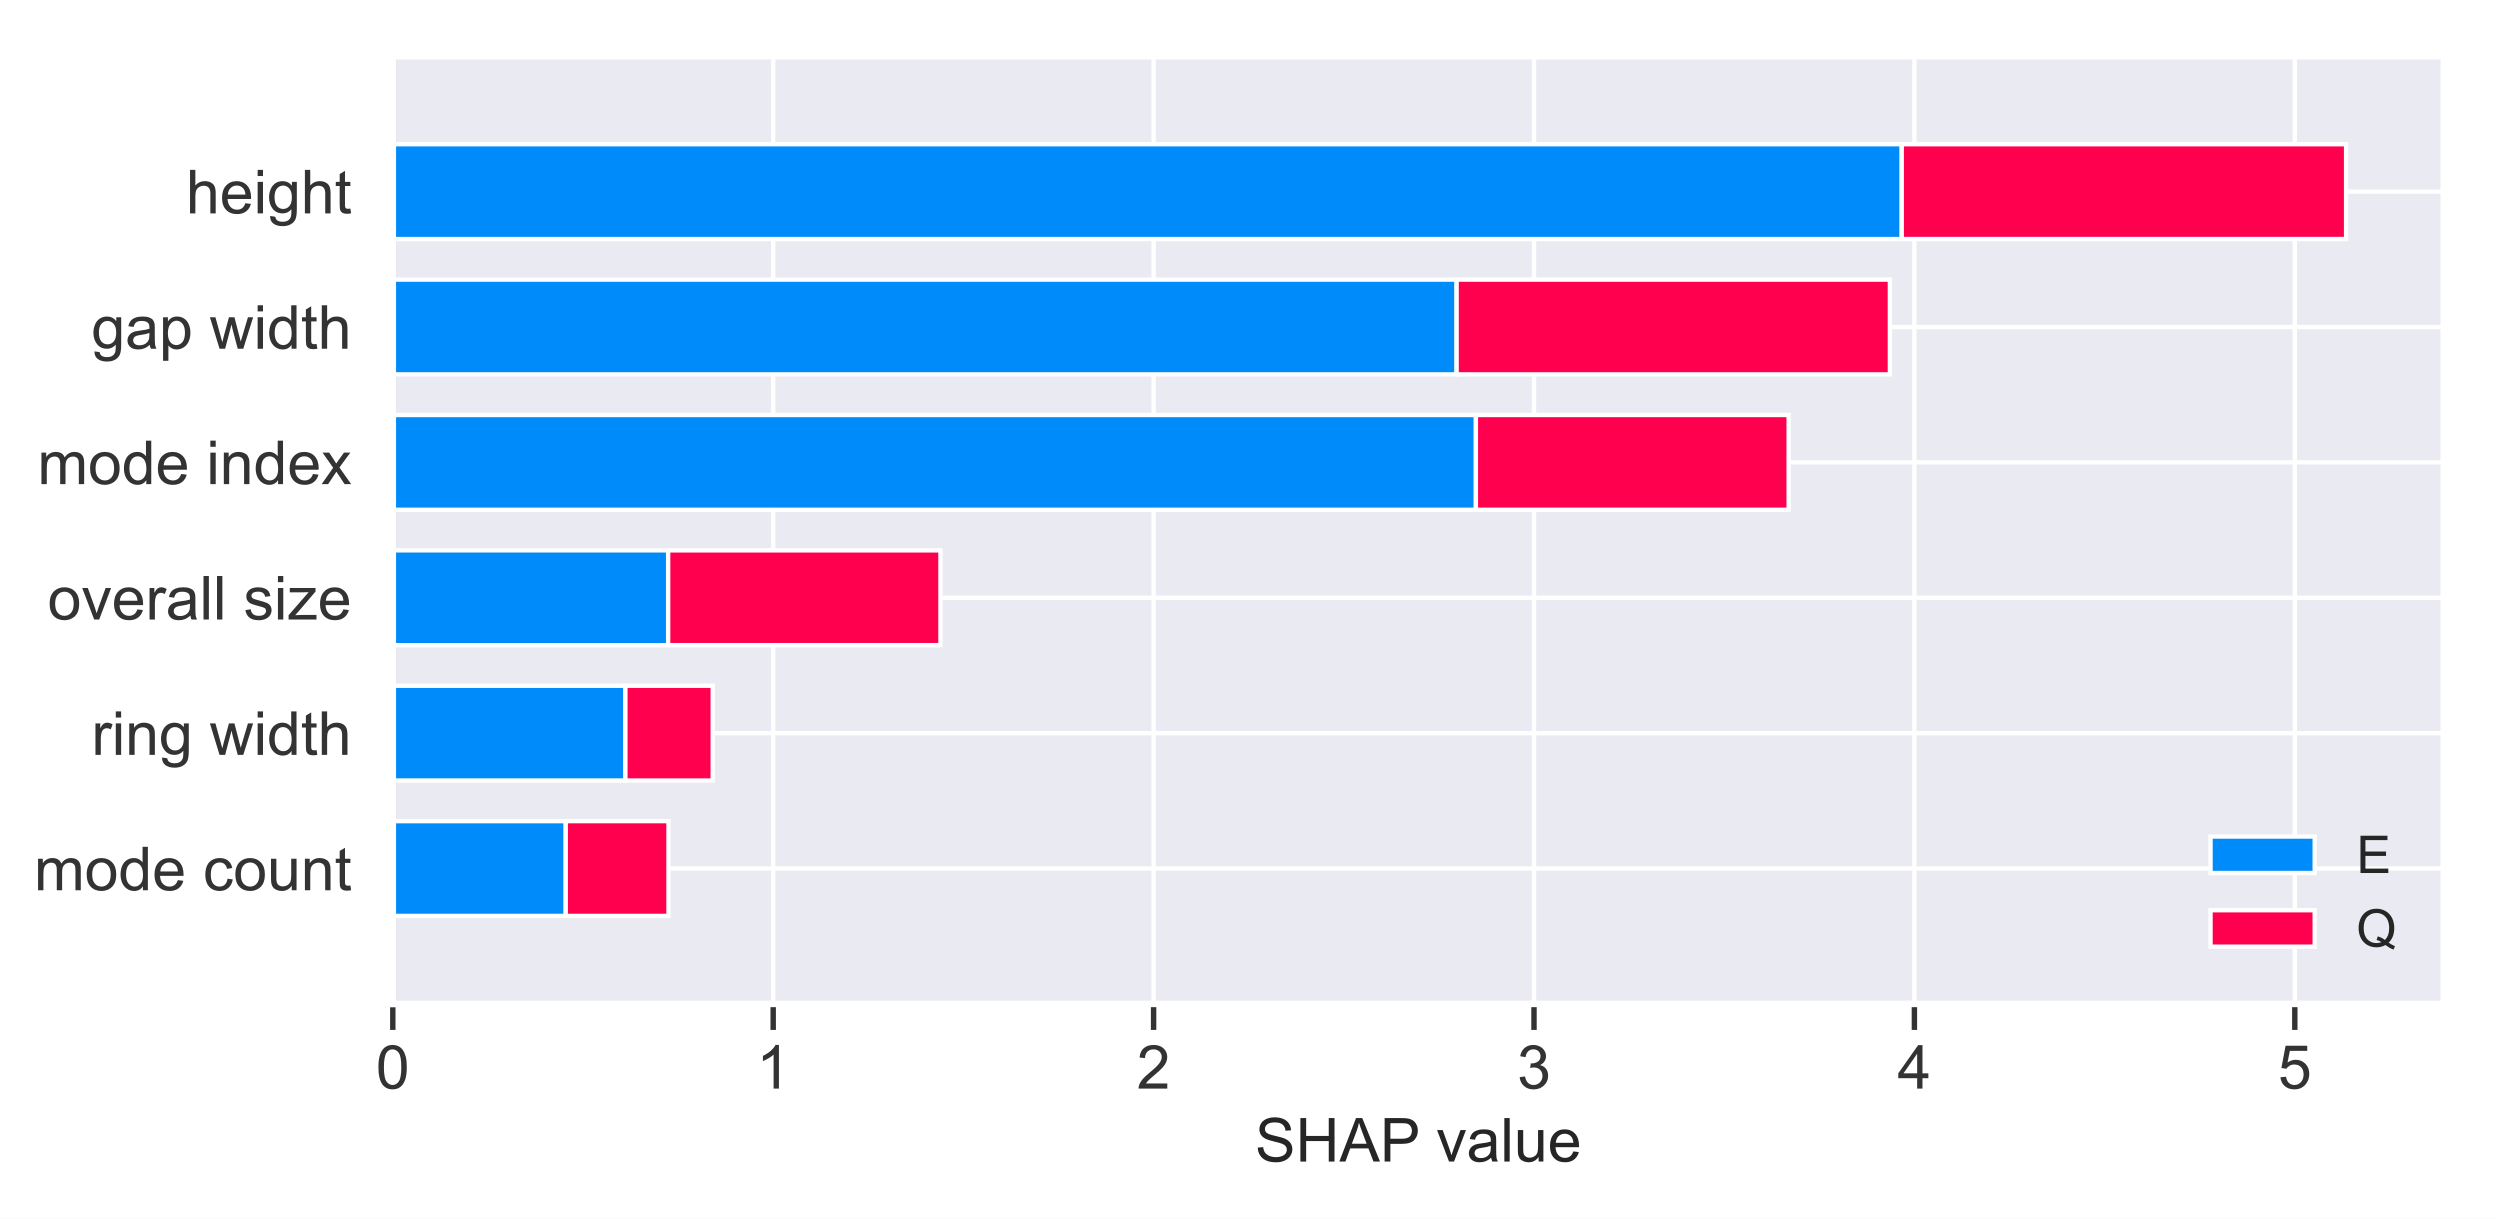
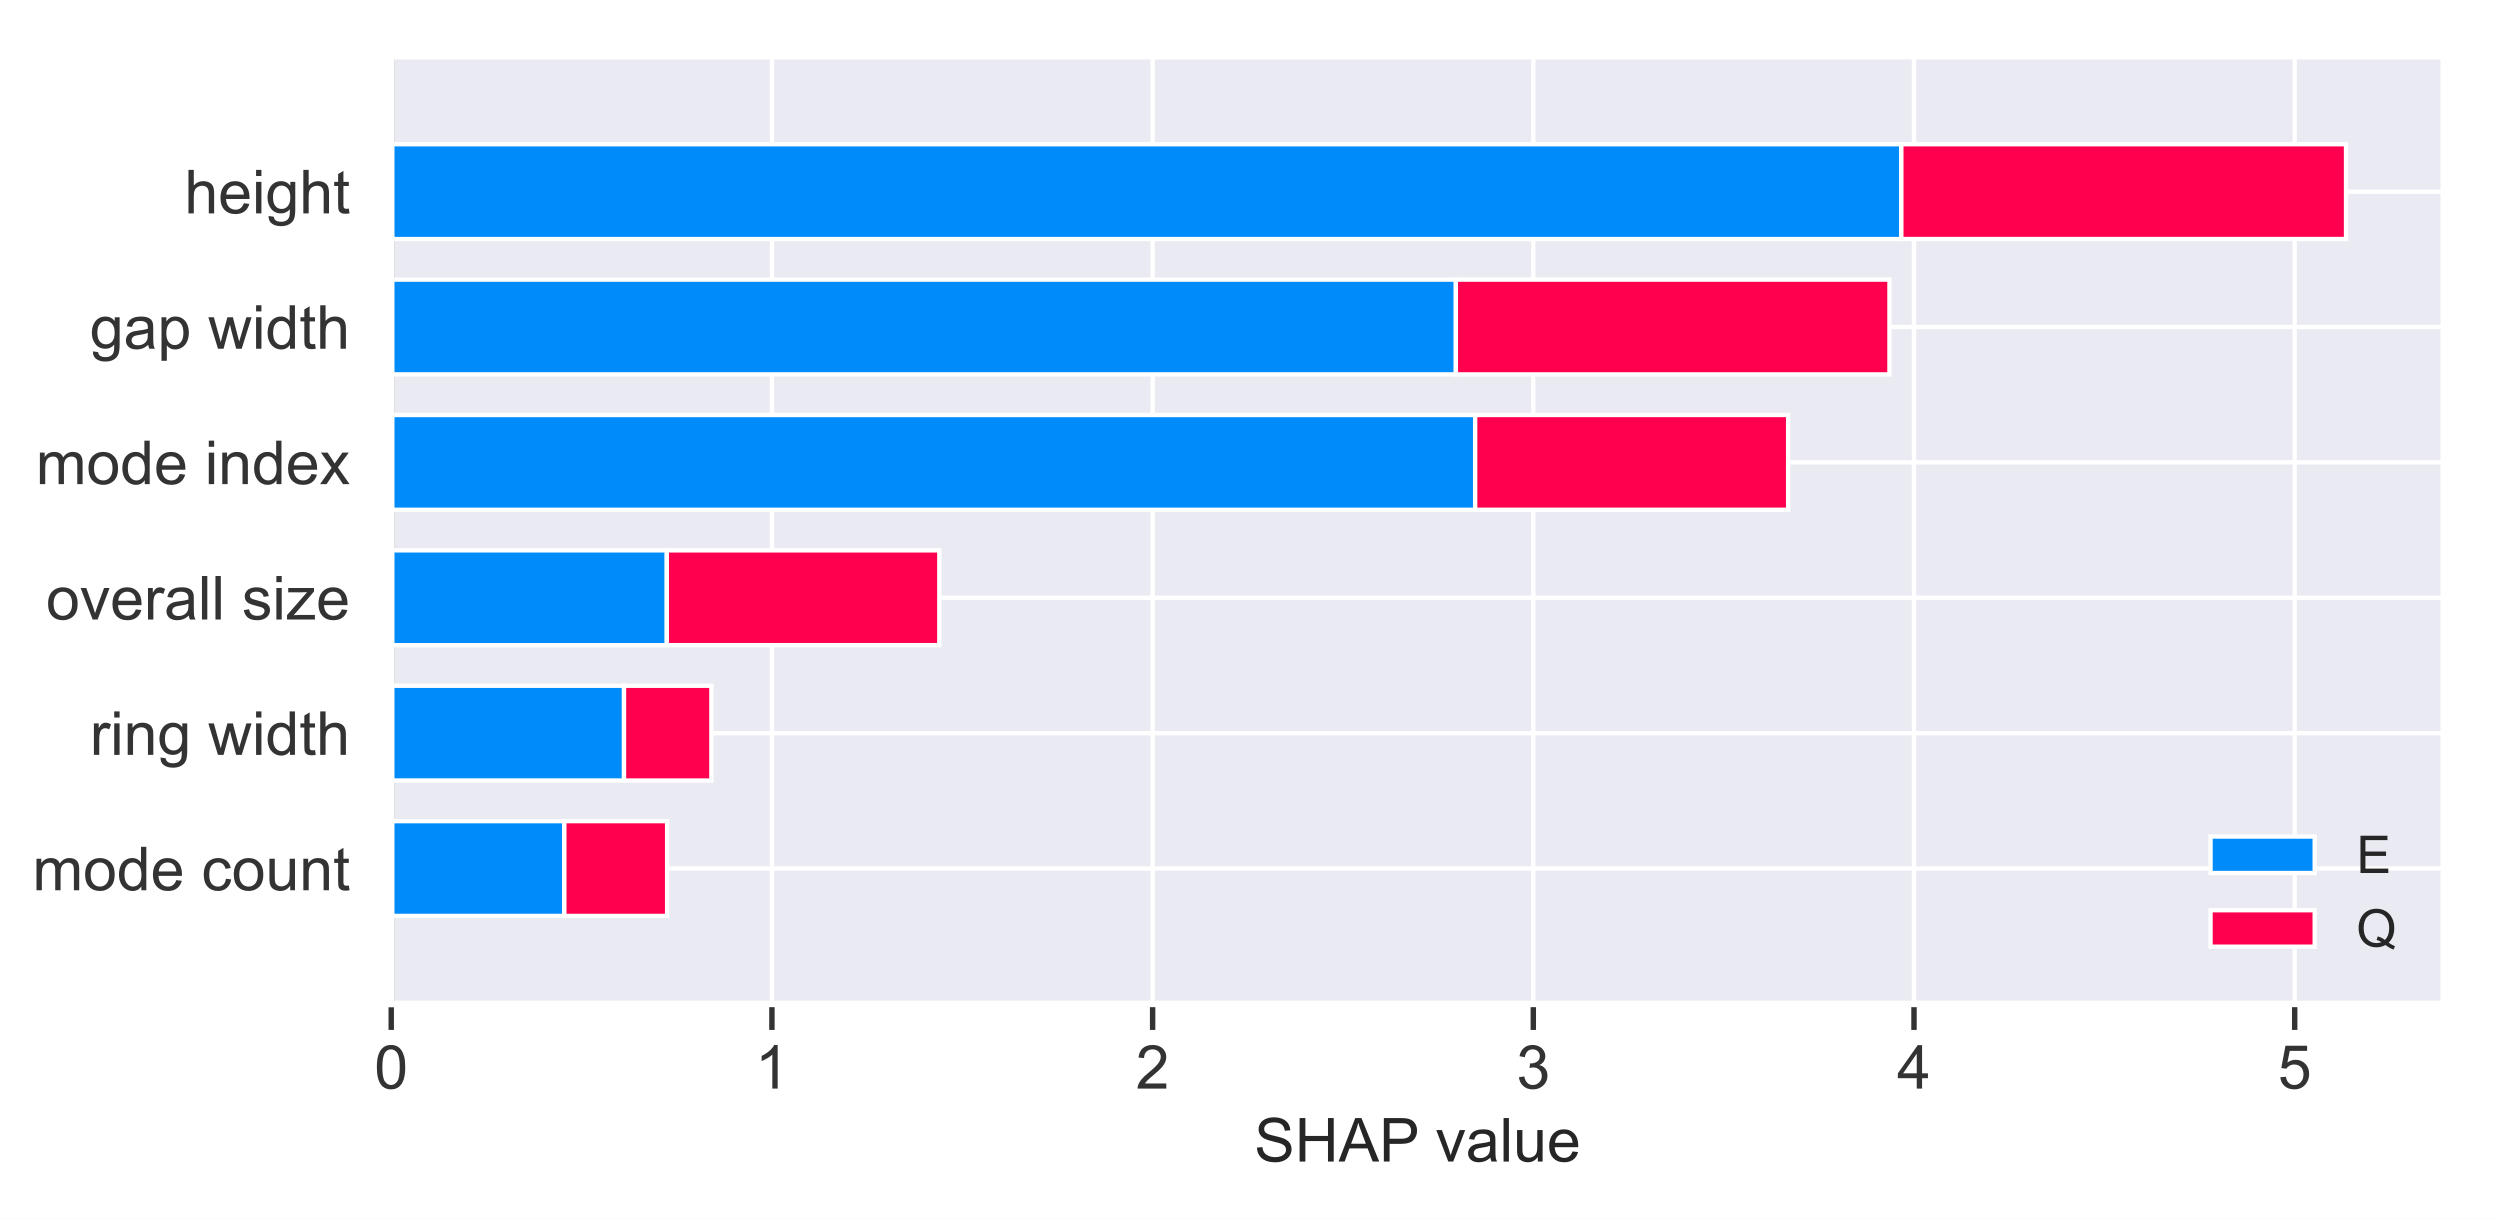
<svg xmlns="http://www.w3.org/2000/svg" xmlns:xlink="http://www.w3.org/1999/xlink" width="576pt" height="280.8pt" viewBox="0 0 576 280.8" version="1.1">
  <defs>
    <style type="text/css">*{stroke-linejoin: round; stroke-linecap: butt}</style>
  </defs>
  <g id="figure_1">
    <g id="patch_1">
      <path d="M 0 280.8  L 576 280.8  L 576 0  L 0 0  z " style="fill: #ffffff" />
    </g>
    <g id="axes_1">
      <g id="patch_2">
-         <path d="M 90.5 231.3  L 563.04 231.3  L 563.04 12.96  L 90.5 12.96  z " style="fill: #eaeaf2" />
+         <path d="M 90.14 231.3  L 563.04 231.3  L 563.04 12.96  L 90.14 12.96  z " style="fill: #eaeaf2" />
      </g>
      <g id="line2d_1">
-         <path d="M 90.5 231.3  L 90.5 12.96  " clip-path="url(#p426f2e8606)" style="fill: none; stroke: #999999; stroke-width: 1.5; stroke-linecap: round" />
+         <path d="M 90.14 231.3  L 90.14 12.96  " clip-path="url(#p5dc395bb21)" style="fill: none; stroke: #999999; stroke-width: 1.5; stroke-linecap: round" />
      </g>
      <g id="matplotlib.axis_1">
        <g id="xtick_1">
          <g id="line2d_2">
-             <path d="M 90.5 231.3  L 90.5 12.96  " clip-path="url(#p426f2e8606)" style="fill: none; stroke: #ffffff; stroke-linecap: round" />
+             <path d="M 90.14 231.3  L 90.14 12.96  " clip-path="url(#p5dc395bb21)" style="fill: none; stroke: #ffffff; stroke-linecap: round" />
          </g>
          <g id="line2d_3">
            <defs>
-               <path id="m31d4335db6" d="M 0 0  L 0 6  " style="stroke: #333333; stroke-width: 1.25" />
+               <path id="m422f962ce5" d="M 0 0  L 0 6  " style="stroke: #333333; stroke-width: 1.25" />
            </defs>
            <g>
-               <use xlink:href="#m31d4335db6" x="90.5" y="231.3" style="fill: #333333; stroke: #333333; stroke-width: 1.25" />
+               <use xlink:href="#m422f962ce5" x="90.14" y="231.3" style="fill: #333333; stroke: #333333; stroke-width: 1.25" />
            </g>
          </g>
          <g id="text_1">
-             <g style="fill: #333333" transform="translate(86.60734 250.8209) scale(0.14 -0.14)">
+             <g style="fill: #333333" transform="translate(86.24734 250.8209) scale(0.14 -0.14)">
              <defs>
                <path id="ArialMT-30" d="M 266 2259  Q 266 3072 433 3567  Q 600 4063 929 4331  Q 1259 4600 1759 4600  Q 2128 4600 2406 4451  Q 2684 4303 2865 4023  Q 3047 3744 3150 3342  Q 3253 2941 3253 2259  Q 3253 1453 3087 958  Q 2922 463 2592 192  Q 2263 -78 1759 -78  Q 1097 -78 719 397  Q 266 969 266 2259  z M 844 2259  Q 844 1131 1108 757  Q 1372 384 1759 384  Q 2147 384 2411 759  Q 2675 1134 2675 2259  Q 2675 3391 2411 3762  Q 2147 4134 1753 4134  Q 1366 4134 1134 3806  Q 844 3388 844 2259  z " transform="scale(0.015625)" />
              </defs>
              <use xlink:href="#ArialMT-30" />
            </g>
          </g>
        </g>
        <g id="xtick_2">
          <g id="line2d_4">
-             <path d="M 178.145 231.3  L 178.145 12.96  " clip-path="url(#p426f2e8606)" style="fill: none; stroke: #ffffff; stroke-linecap: round" />
+             <path d="M 177.851 231.3  L 177.851 12.96  " clip-path="url(#p5dc395bb21)" style="fill: none; stroke: #ffffff; stroke-linecap: round" />
          </g>
          <g id="line2d_5">
            <g>
-               <use xlink:href="#m31d4335db6" x="178.145" y="231.3" style="fill: #333333; stroke: #333333; stroke-width: 1.25" />
+               <use xlink:href="#m422f962ce5" x="177.851" y="231.3" style="fill: #333333; stroke: #333333; stroke-width: 1.25" />
            </g>
          </g>
          <g id="text_2">
-             <g style="fill: #333333" transform="translate(174.2519 250.8209) scale(0.14 -0.14)">
+             <g style="fill: #333333" transform="translate(173.9586 250.8209) scale(0.14 -0.14)">
              <defs>
                <path id="ArialMT-31" d="M 2384 0  L 1822 0  L 1822 3584  Q 1619 3391 1289 3197  Q 959 3003 697 2906  L 697 3450  Q 1169 3672 1522 3987  Q 1875 4303 2022 4600  L 2384 4600  L 2384 0  z " transform="scale(0.015625)" />
              </defs>
              <use xlink:href="#ArialMT-31" />
            </g>
          </g>
        </g>
        <g id="xtick_3">
          <g id="line2d_6">
-             <path d="M 265.789 231.3  L 265.789 12.96  " clip-path="url(#p426f2e8606)" style="fill: none; stroke: #ffffff; stroke-linecap: round" />
+             <path d="M 265.563 231.3  L 265.563 12.96  " clip-path="url(#p5dc395bb21)" style="fill: none; stroke: #ffffff; stroke-linecap: round" />
          </g>
          <g id="line2d_7">
            <g>
-               <use xlink:href="#m31d4335db6" x="265.789" y="231.3" style="fill: #333333; stroke: #333333; stroke-width: 1.25" />
+               <use xlink:href="#m422f962ce5" x="265.563" y="231.3" style="fill: #333333; stroke: #333333; stroke-width: 1.25" />
            </g>
          </g>
          <g id="text_3">
-             <g style="fill: #333333" transform="translate(261.8964 250.8209) scale(0.14 -0.14)">
+             <g style="fill: #333333" transform="translate(261.6699 250.8209) scale(0.14 -0.14)">
              <defs>
                <path id="ArialMT-32" d="M 3222 541  L 3222 0  L 194 0  Q 188 203 259 391  Q 375 700 629 1000  Q 884 1300 1366 1694  Q 2113 2306 2375 2664  Q 2638 3022 2638 3341  Q 2638 3675 2398 3904  Q 2159 4134 1775 4134  Q 1369 4134 1125 3890  Q 881 3647 878 3216  L 300 3275  Q 359 3922 746 4261  Q 1134 4600 1788 4600  Q 2447 4600 2831 4234  Q 3216 3869 3216 3328  Q 3216 3053 3103 2787  Q 2991 2522 2730 2228  Q 2469 1934 1863 1422  Q 1356 997 1212 845  Q 1069 694 975 541  L 3222 541  z " transform="scale(0.015625)" />
              </defs>
              <use xlink:href="#ArialMT-32" />
            </g>
          </g>
        </g>
        <g id="xtick_4">
          <g id="line2d_8">
-             <path d="M 353.434 231.3  L 353.434 12.96  " clip-path="url(#p426f2e8606)" style="fill: none; stroke: #ffffff; stroke-linecap: round" />
+             <path d="M 353.274 231.3  L 353.274 12.96  " clip-path="url(#p5dc395bb21)" style="fill: none; stroke: #ffffff; stroke-linecap: round" />
          </g>
          <g id="line2d_9">
            <g>
-               <use xlink:href="#m31d4335db6" x="353.434" y="231.3" style="fill: #333333; stroke: #333333; stroke-width: 1.25" />
+               <use xlink:href="#m422f962ce5" x="353.274" y="231.3" style="fill: #333333; stroke: #333333; stroke-width: 1.25" />
            </g>
          </g>
          <g id="text_4">
-             <g style="fill: #333333" transform="translate(349.5409 250.8209) scale(0.14 -0.14)">
+             <g style="fill: #333333" transform="translate(349.3812 250.8209) scale(0.14 -0.14)">
              <defs>
                <path id="ArialMT-33" d="M 269 1209  L 831 1284  Q 928 806 1161 595  Q 1394 384 1728 384  Q 2125 384 2398 659  Q 2672 934 2672 1341  Q 2672 1728 2419 1979  Q 2166 2231 1775 2231  Q 1616 2231 1378 2169  L 1441 2663  Q 1497 2656 1531 2656  Q 1891 2656 2178 2843  Q 2466 3031 2466 3422  Q 2466 3731 2256 3934  Q 2047 4138 1716 4138  Q 1388 4138 1169 3931  Q 950 3725 888 3313  L 325 3413  Q 428 3978 793 4289  Q 1159 4600 1703 4600  Q 2078 4600 2393 4439  Q 2709 4278 2876 4000  Q 3044 3722 3044 3409  Q 3044 3113 2884 2869  Q 2725 2625 2413 2481  Q 2819 2388 3044 2092  Q 3269 1797 3269 1353  Q 3269 753 2831 336  Q 2394 -81 1725 -81  Q 1122 -81 723 278  Q 325 638 269 1209  z " transform="scale(0.015625)" />
              </defs>
              <use xlink:href="#ArialMT-33" />
            </g>
          </g>
        </g>
        <g id="xtick_5">
          <g id="line2d_10">
-             <path d="M 441.078 231.3  L 441.078 12.96  " clip-path="url(#p426f2e8606)" style="fill: none; stroke: #ffffff; stroke-linecap: round" />
+             <path d="M 440.985 231.3  L 440.985 12.96  " clip-path="url(#p5dc395bb21)" style="fill: none; stroke: #ffffff; stroke-linecap: round" />
          </g>
          <g id="line2d_11">
            <g>
-               <use xlink:href="#m31d4335db6" x="441.078" y="231.3" style="fill: #333333; stroke: #333333; stroke-width: 1.25" />
+               <use xlink:href="#m422f962ce5" x="440.985" y="231.3" style="fill: #333333; stroke: #333333; stroke-width: 1.25" />
            </g>
          </g>
          <g id="text_5">
-             <g style="fill: #333333" transform="translate(437.1855 250.8209) scale(0.14 -0.14)">
+             <g style="fill: #333333" transform="translate(437.0925 250.8209) scale(0.14 -0.14)">
              <defs>
                <path id="ArialMT-34" d="M 2069 0  L 2069 1097  L 81 1097  L 81 1613  L 2172 4581  L 2631 4581  L 2631 1613  L 3250 1613  L 3250 1097  L 2631 1097  L 2631 0  L 2069 0  z M 2069 1613  L 2069 3678  L 634 1613  L 2069 1613  z " transform="scale(0.015625)" />
              </defs>
              <use xlink:href="#ArialMT-34" />
            </g>
          </g>
        </g>
        <g id="xtick_6">
          <g id="line2d_12">
-             <path d="M 528.723 231.3  L 528.723 12.96  " clip-path="url(#p426f2e8606)" style="fill: none; stroke: #ffffff; stroke-linecap: round" />
+             <path d="M 528.697 231.3  L 528.697 12.96  " clip-path="url(#p5dc395bb21)" style="fill: none; stroke: #ffffff; stroke-linecap: round" />
          </g>
          <g id="line2d_13">
            <g>
-               <use xlink:href="#m31d4335db6" x="528.723" y="231.3" style="fill: #333333; stroke: #333333; stroke-width: 1.25" />
+               <use xlink:href="#m422f962ce5" x="528.697" y="231.3" style="fill: #333333; stroke: #333333; stroke-width: 1.25" />
            </g>
          </g>
          <g id="text_6">
-             <g style="fill: #333333" transform="translate(524.83 250.8209) scale(0.14 -0.14)">
+             <g style="fill: #333333" transform="translate(524.8038 250.8209) scale(0.14 -0.14)">
              <defs>
                <path id="ArialMT-35" d="M 266 1200  L 856 1250  Q 922 819 1161 601  Q 1400 384 1738 384  Q 2144 384 2425 690  Q 2706 997 2706 1503  Q 2706 1984 2436 2262  Q 2166 2541 1728 2541  Q 1456 2541 1237 2417  Q 1019 2294 894 2097  L 366 2166  L 809 4519  L 3088 4519  L 3088 3981  L 1259 3981  L 1013 2750  Q 1425 3038 1878 3038  Q 2478 3038 2890 2622  Q 3303 2206 3303 1553  Q 3303 931 2941 478  Q 2500 -78 1738 -78  Q 1113 -78 717 272  Q 322 622 266 1200  z " transform="scale(0.015625)" />
              </defs>
              <use xlink:href="#ArialMT-35" />
            </g>
          </g>
        </g>
        <g id="text_7">
-           <g style="fill: #262626" transform="translate(289.1516 267.6244) scale(0.14 -0.14)">
+           <g style="fill: #262626" transform="translate(288.9716 267.6244) scale(0.14 -0.14)">
            <defs>
              <path id="ArialMT-53" d="M 288 1472  L 859 1522  Q 900 1178 1048 958  Q 1197 738 1509 602  Q 1822 466 2213 466  Q 2559 466 2825 569  Q 3091 672 3220 851  Q 3350 1031 3350 1244  Q 3350 1459 3225 1620  Q 3100 1781 2813 1891  Q 2628 1963 1997 2114  Q 1366 2266 1113 2400  Q 784 2572 623 2826  Q 463 3081 463 3397  Q 463 3744 659 4045  Q 856 4347 1234 4503  Q 1613 4659 2075 4659  Q 2584 4659 2973 4495  Q 3363 4331 3572 4012  Q 3781 3694 3797 3291  L 3216 3247  Q 3169 3681 2898 3903  Q 2628 4125 2100 4125  Q 1550 4125 1298 3923  Q 1047 3722 1047 3438  Q 1047 3191 1225 3031  Q 1400 2872 2139 2705  Q 2878 2538 3153 2413  Q 3553 2228 3743 1945  Q 3934 1663 3934 1294  Q 3934 928 3725 604  Q 3516 281 3123 101  Q 2731 -78 2241 -78  Q 1619 -78 1198 103  Q 778 284 539 648  Q 300 1013 288 1472  z " transform="scale(0.015625)" />
              <path id="ArialMT-48" d="M 513 0  L 513 4581  L 1119 4581  L 1119 2700  L 3500 2700  L 3500 4581  L 4106 4581  L 4106 0  L 3500 0  L 3500 2159  L 1119 2159  L 1119 0  L 513 0  z " transform="scale(0.015625)" />
              <path id="ArialMT-41" d="M -9 0  L 1750 4581  L 2403 4581  L 4278 0  L 3588 0  L 3053 1388  L 1138 1388  L 634 0  L -9 0  z M 1313 1881  L 2866 1881  L 2388 3150  Q 2169 3728 2063 4100  Q 1975 3659 1816 3225  L 1313 1881  z " transform="scale(0.015625)" />
              <path id="ArialMT-50" d="M 494 0  L 494 4581  L 2222 4581  Q 2678 4581 2919 4538  Q 3256 4481 3484 4323  Q 3713 4166 3852 3881  Q 3991 3597 3991 3256  Q 3991 2672 3619 2267  Q 3247 1863 2275 1863  L 1100 1863  L 1100 0  L 494 0  z M 1100 2403  L 2284 2403  Q 2872 2403 3119 2622  Q 3366 2841 3366 3238  Q 3366 3525 3220 3729  Q 3075 3934 2838 4000  Q 2684 4041 2272 4041  L 1100 4041  L 1100 2403  z " transform="scale(0.015625)" />
              <path id="ArialMT-20" transform="scale(0.015625)" />
              <path id="ArialMT-76" d="M 1344 0  L 81 3319  L 675 3319  L 1388 1331  Q 1503 1009 1600 663  Q 1675 925 1809 1294  L 2547 3319  L 3125 3319  L 1869 0  L 1344 0  z " transform="scale(0.015625)" />
              <path id="ArialMT-61" d="M 2588 409  Q 2275 144 1986 34  Q 1697 -75 1366 -75  Q 819 -75 525 192  Q 231 459 231 875  Q 231 1119 342 1320  Q 453 1522 633 1644  Q 813 1766 1038 1828  Q 1203 1872 1538 1913  Q 2219 1994 2541 2106  Q 2544 2222 2544 2253  Q 2544 2597 2384 2738  Q 2169 2928 1744 2928  Q 1347 2928 1158 2789  Q 969 2650 878 2297  L 328 2372  Q 403 2725 575 2942  Q 747 3159 1072 3276  Q 1397 3394 1825 3394  Q 2250 3394 2515 3294  Q 2781 3194 2906 3042  Q 3031 2891 3081 2659  Q 3109 2516 3109 2141  L 3109 1391  Q 3109 606 3145 398  Q 3181 191 3288 0  L 2700 0  Q 2613 175 2588 409  z M 2541 1666  Q 2234 1541 1622 1453  Q 1275 1403 1131 1340  Q 988 1278 909 1158  Q 831 1038 831 891  Q 831 666 1001 516  Q 1172 366 1500 366  Q 1825 366 2078 508  Q 2331 650 2450 897  Q 2541 1088 2541 1459  L 2541 1666  z " transform="scale(0.015625)" />
              <path id="ArialMT-6c" d="M 409 0  L 409 4581  L 972 4581  L 972 0  L 409 0  z " transform="scale(0.015625)" />
              <path id="ArialMT-75" d="M 2597 0  L 2597 488  Q 2209 -75 1544 -75  Q 1250 -75 995 37  Q 741 150 617 320  Q 494 491 444 738  Q 409 903 409 1263  L 409 3319  L 972 3319  L 972 1478  Q 972 1038 1006 884  Q 1059 663 1231 536  Q 1403 409 1656 409  Q 1909 409 2131 539  Q 2353 669 2445 892  Q 2538 1116 2538 1541  L 2538 3319  L 3100 3319  L 3100 0  L 2597 0  z " transform="scale(0.015625)" />
              <path id="ArialMT-65" d="M 2694 1069  L 3275 997  Q 3138 488 2766 206  Q 2394 -75 1816 -75  Q 1088 -75 661 373  Q 234 822 234 1631  Q 234 2469 665 2931  Q 1097 3394 1784 3394  Q 2450 3394 2872 2941  Q 3294 2488 3294 1666  Q 3294 1616 3291 1516  L 816 1516  Q 847 969 1125 678  Q 1403 388 1819 388  Q 2128 388 2347 550  Q 2566 713 2694 1069  z M 847 1978  L 2700 1978  Q 2663 2397 2488 2606  Q 2219 2931 1791 2931  Q 1403 2931 1139 2672  Q 875 2413 847 1978  z " transform="scale(0.015625)" />
            </defs>
            <use xlink:href="#ArialMT-53" />
            <use xlink:href="#ArialMT-48" x="66.699" />
            <use xlink:href="#ArialMT-41" x="138.916" />
            <use xlink:href="#ArialMT-50" x="205.615" />
            <use xlink:href="#ArialMT-20" x="270.564" />
            <use xlink:href="#ArialMT-76" x="298.348" />
            <use xlink:href="#ArialMT-61" x="348.348" />
            <use xlink:href="#ArialMT-6c" x="403.963" />
            <use xlink:href="#ArialMT-75" x="426.18" />
            <use xlink:href="#ArialMT-65" x="481.795" />
          </g>
        </g>
      </g>
      <g id="matplotlib.axis_2">
        <g id="ytick_1">
          <g id="line2d_14">
-             <path d="M 90.5 200.109  L 563.04 200.109  " clip-path="url(#p426f2e8606)" style="fill: none; stroke: #ffffff; stroke-linecap: round" />
+             <path d="M 90.14 200.109  L 563.04 200.109  " clip-path="url(#p5dc395bb21)" style="fill: none; stroke: #ffffff; stroke-linecap: round" />
          </g>
          <g id="text_8">
-             <g style="fill: #333333" transform="translate(7.847812 205.119) scale(0.14 -0.14)">
+             <g style="fill: #333333" transform="translate(7.487812 205.119) scale(0.14 -0.14)">
              <defs>
                <path id="ArialMT-6d" d="M 422 0  L 422 3319  L 925 3319  L 925 2853  Q 1081 3097 1340 3245  Q 1600 3394 1931 3394  Q 2300 3394 2536 3241  Q 2772 3088 2869 2813  Q 3263 3394 3894 3394  Q 4388 3394 4653 3120  Q 4919 2847 4919 2278  L 4919 0  L 4359 0  L 4359 2091  Q 4359 2428 4304 2576  Q 4250 2725 4106 2815  Q 3963 2906 3769 2906  Q 3419 2906 3187 2673  Q 2956 2441 2956 1928  L 2956 0  L 2394 0  L 2394 2156  Q 2394 2531 2256 2718  Q 2119 2906 1806 2906  Q 1569 2906 1367 2781  Q 1166 2656 1075 2415  Q 984 2175 984 1722  L 984 0  L 422 0  z " transform="scale(0.015625)" />
                <path id="ArialMT-6f" d="M 213 1659  Q 213 2581 725 3025  Q 1153 3394 1769 3394  Q 2453 3394 2887 2945  Q 3322 2497 3322 1706  Q 3322 1066 3130 698  Q 2938 331 2570 128  Q 2203 -75 1769 -75  Q 1072 -75 642 372  Q 213 819 213 1659  z M 791 1659  Q 791 1022 1069 705  Q 1347 388 1769 388  Q 2188 388 2466 706  Q 2744 1025 2744 1678  Q 2744 2294 2464 2611  Q 2184 2928 1769 2928  Q 1347 2928 1069 2612  Q 791 2297 791 1659  z " transform="scale(0.015625)" />
                <path id="ArialMT-64" d="M 2575 0  L 2575 419  Q 2259 -75 1647 -75  Q 1250 -75 917 144  Q 584 363 401 755  Q 219 1147 219 1656  Q 219 2153 384 2558  Q 550 2963 881 3178  Q 1213 3394 1622 3394  Q 1922 3394 2156 3267  Q 2391 3141 2538 2938  L 2538 4581  L 3097 4581  L 3097 0  L 2575 0  z M 797 1656  Q 797 1019 1065 703  Q 1334 388 1700 388  Q 2069 388 2326 689  Q 2584 991 2584 1609  Q 2584 2291 2321 2609  Q 2059 2928 1675 2928  Q 1300 2928 1048 2622  Q 797 2316 797 1656  z " transform="scale(0.015625)" />
                <path id="ArialMT-63" d="M 2588 1216  L 3141 1144  Q 3050 572 2676 248  Q 2303 -75 1759 -75  Q 1078 -75 664 370  Q 250 816 250 1647  Q 250 2184 428 2587  Q 606 2991 970 3192  Q 1334 3394 1763 3394  Q 2303 3394 2647 3120  Q 2991 2847 3088 2344  L 2541 2259  Q 2463 2594 2264 2762  Q 2066 2931 1784 2931  Q 1359 2931 1093 2626  Q 828 2322 828 1663  Q 828 994 1084 691  Q 1341 388 1753 388  Q 2084 388 2306 591  Q 2528 794 2588 1216  z " transform="scale(0.015625)" />
                <path id="ArialMT-6e" d="M 422 0  L 422 3319  L 928 3319  L 928 2847  Q 1294 3394 1984 3394  Q 2284 3394 2536 3286  Q 2788 3178 2913 3003  Q 3038 2828 3088 2588  Q 3119 2431 3119 2041  L 3119 0  L 2556 0  L 2556 2019  Q 2556 2363 2490 2533  Q 2425 2703 2258 2804  Q 2091 2906 1866 2906  Q 1506 2906 1245 2678  Q 984 2450 984 1813  L 984 0  L 422 0  z " transform="scale(0.015625)" />
                <path id="ArialMT-74" d="M 1650 503  L 1731 6  Q 1494 -44 1306 -44  Q 1000 -44 831 53  Q 663 150 594 308  Q 525 466 525 972  L 525 2881  L 113 2881  L 113 3319  L 525 3319  L 525 4141  L 1084 4478  L 1084 3319  L 1650 3319  L 1650 2881  L 1084 2881  L 1084 941  Q 1084 700 1114 631  Q 1144 563 1211 522  Q 1278 481 1403 481  Q 1497 481 1650 503  z " transform="scale(0.015625)" />
              </defs>
              <use xlink:href="#ArialMT-6d" />
              <use xlink:href="#ArialMT-6f" x="83.301" />
              <use xlink:href="#ArialMT-64" x="138.916" />
              <use xlink:href="#ArialMT-65" x="194.531" />
              <use xlink:href="#ArialMT-20" x="250.146" />
              <use xlink:href="#ArialMT-63" x="277.93" />
              <use xlink:href="#ArialMT-6f" x="327.93" />
              <use xlink:href="#ArialMT-75" x="383.545" />
              <use xlink:href="#ArialMT-6e" x="439.16" />
              <use xlink:href="#ArialMT-74" x="494.775" />
            </g>
          </g>
        </g>
        <g id="ytick_2">
          <g id="line2d_15">
-             <path d="M 90.5 168.917  L 563.04 168.917  " clip-path="url(#p426f2e8606)" style="fill: none; stroke: #ffffff; stroke-linecap: round" />
+             <path d="M 90.14 168.917  L 563.04 168.917  " clip-path="url(#p5dc395bb21)" style="fill: none; stroke: #ffffff; stroke-linecap: round" />
          </g>
          <g id="text_9">
-             <g style="fill: #333333" transform="translate(21.08656 173.9276) scale(0.14 -0.14)">
+             <g style="fill: #333333" transform="translate(20.72656 173.9276) scale(0.14 -0.14)">
              <defs>
                <path id="ArialMT-72" d="M 416 0  L 416 3319  L 922 3319  L 922 2816  Q 1116 3169 1280 3281  Q 1444 3394 1641 3394  Q 1925 3394 2219 3213  L 2025 2691  Q 1819 2813 1613 2813  Q 1428 2813 1281 2702  Q 1134 2591 1072 2394  Q 978 2094 978 1738  L 978 0  L 416 0  z " transform="scale(0.015625)" />
                <path id="ArialMT-69" d="M 425 3934  L 425 4581  L 988 4581  L 988 3934  L 425 3934  z M 425 0  L 425 3319  L 988 3319  L 988 0  L 425 0  z " transform="scale(0.015625)" />
                <path id="ArialMT-67" d="M 319 -275  L 866 -356  Q 900 -609 1056 -725  Q 1266 -881 1628 -881  Q 2019 -881 2231 -725  Q 2444 -569 2519 -288  Q 2563 -116 2559 434  Q 2191 0 1641 0  Q 956 0 581 494  Q 206 988 206 1678  Q 206 2153 378 2554  Q 550 2956 876 3175  Q 1203 3394 1644 3394  Q 2231 3394 2613 2919  L 2613 3319  L 3131 3319  L 3131 450  Q 3131 -325 2973 -648  Q 2816 -972 2473 -1159  Q 2131 -1347 1631 -1347  Q 1038 -1347 672 -1080  Q 306 -813 319 -275  z M 784 1719  Q 784 1066 1043 766  Q 1303 466 1694 466  Q 2081 466 2343 764  Q 2606 1063 2606 1700  Q 2606 2309 2336 2618  Q 2066 2928 1684 2928  Q 1309 2928 1046 2623  Q 784 2319 784 1719  z " transform="scale(0.015625)" />
                <path id="ArialMT-77" d="M 1034 0  L 19 3319  L 600 3319  L 1128 1403  L 1325 691  Q 1338 744 1497 1375  L 2025 3319  L 2603 3319  L 3100 1394  L 3266 759  L 3456 1400  L 4025 3319  L 4572 3319  L 3534 0  L 2950 0  L 2422 1988  L 2294 2553  L 1622 0  L 1034 0  z " transform="scale(0.015625)" />
                <path id="ArialMT-68" d="M 422 0  L 422 4581  L 984 4581  L 984 2938  Q 1378 3394 1978 3394  Q 2347 3394 2619 3248  Q 2891 3103 3008 2847  Q 3125 2591 3125 2103  L 3125 0  L 2563 0  L 2563 2103  Q 2563 2525 2380 2717  Q 2197 2909 1863 2909  Q 1613 2909 1392 2779  Q 1172 2650 1078 2428  Q 984 2206 984 1816  L 984 0  L 422 0  z " transform="scale(0.015625)" />
              </defs>
              <use xlink:href="#ArialMT-72" />
              <use xlink:href="#ArialMT-69" x="33.301" />
              <use xlink:href="#ArialMT-6e" x="55.518" />
              <use xlink:href="#ArialMT-67" x="111.133" />
              <use xlink:href="#ArialMT-20" x="166.748" />
              <use xlink:href="#ArialMT-77" x="194.531" />
              <use xlink:href="#ArialMT-69" x="266.748" />
              <use xlink:href="#ArialMT-64" x="288.965" />
              <use xlink:href="#ArialMT-74" x="344.58" />
              <use xlink:href="#ArialMT-68" x="372.363" />
            </g>
          </g>
        </g>
        <g id="ytick_3">
          <g id="line2d_16">
-             <path d="M 90.5 137.726  L 563.04 137.726  " clip-path="url(#p426f2e8606)" style="fill: none; stroke: #ffffff; stroke-linecap: round" />
+             <path d="M 90.14 137.726  L 563.04 137.726  " clip-path="url(#p5dc395bb21)" style="fill: none; stroke: #ffffff; stroke-linecap: round" />
          </g>
          <g id="text_10">
-             <g style="fill: #333333" transform="translate(10.97594 142.7362) scale(0.14 -0.14)">
+             <g style="fill: #333333" transform="translate(10.61594 142.7362) scale(0.14 -0.14)">
              <defs>
                <path id="ArialMT-73" d="M 197 991  L 753 1078  Q 800 744 1014 566  Q 1228 388 1613 388  Q 2000 388 2187 545  Q 2375 703 2375 916  Q 2375 1106 2209 1216  Q 2094 1291 1634 1406  Q 1016 1563 777 1677  Q 538 1791 414 1992  Q 291 2194 291 2438  Q 291 2659 392 2848  Q 494 3038 669 3163  Q 800 3259 1026 3326  Q 1253 3394 1513 3394  Q 1903 3394 2198 3281  Q 2494 3169 2634 2976  Q 2775 2784 2828 2463  L 2278 2388  Q 2241 2644 2061 2787  Q 1881 2931 1553 2931  Q 1166 2931 1000 2803  Q 834 2675 834 2503  Q 834 2394 903 2306  Q 972 2216 1119 2156  Q 1203 2125 1616 2013  Q 2213 1853 2448 1751  Q 2684 1650 2818 1456  Q 2953 1263 2953 975  Q 2953 694 2789 445  Q 2625 197 2315 61  Q 2006 -75 1616 -75  Q 969 -75 630 194  Q 291 463 197 991  z " transform="scale(0.015625)" />
                <path id="ArialMT-7a" d="M 125 0  L 125 456  L 2238 2881  Q 1878 2863 1603 2863  L 250 2863  L 250 3319  L 2963 3319  L 2963 2947  L 1166 841  L 819 456  Q 1197 484 1528 484  L 3063 484  L 3063 0  L 125 0  z " transform="scale(0.015625)" />
              </defs>
              <use xlink:href="#ArialMT-6f" />
              <use xlink:href="#ArialMT-76" x="55.615" />
              <use xlink:href="#ArialMT-65" x="105.615" />
              <use xlink:href="#ArialMT-72" x="161.23" />
              <use xlink:href="#ArialMT-61" x="194.531" />
              <use xlink:href="#ArialMT-6c" x="250.146" />
              <use xlink:href="#ArialMT-6c" x="272.363" />
              <use xlink:href="#ArialMT-20" x="294.58" />
              <use xlink:href="#ArialMT-73" x="322.363" />
              <use xlink:href="#ArialMT-69" x="372.363" />
              <use xlink:href="#ArialMT-7a" x="394.58" />
              <use xlink:href="#ArialMT-65" x="444.58" />
            </g>
          </g>
        </g>
        <g id="ytick_4">
          <g id="line2d_17">
-             <path d="M 90.5 106.534  L 563.04 106.534  " clip-path="url(#p426f2e8606)" style="fill: none; stroke: #ffffff; stroke-linecap: round" />
+             <path d="M 90.14 106.534  L 563.04 106.534  " clip-path="url(#p5dc395bb21)" style="fill: none; stroke: #ffffff; stroke-linecap: round" />
          </g>
          <g id="text_11">
-             <g style="fill: #333333" transform="translate(8.626562 111.5448) scale(0.14 -0.14)">
+             <g style="fill: #333333" transform="translate(8.266562 111.5448) scale(0.14 -0.14)">
              <defs>
                <path id="ArialMT-78" d="M 47 0  L 1259 1725  L 138 3319  L 841 3319  L 1350 2541  Q 1494 2319 1581 2169  Q 1719 2375 1834 2534  L 2394 3319  L 3066 3319  L 1919 1756  L 3153 0  L 2463 0  L 1781 1031  L 1600 1309  L 728 0  L 47 0  z " transform="scale(0.015625)" />
              </defs>
              <use xlink:href="#ArialMT-6d" />
              <use xlink:href="#ArialMT-6f" x="83.301" />
              <use xlink:href="#ArialMT-64" x="138.916" />
              <use xlink:href="#ArialMT-65" x="194.531" />
              <use xlink:href="#ArialMT-20" x="250.146" />
              <use xlink:href="#ArialMT-69" x="277.93" />
              <use xlink:href="#ArialMT-6e" x="300.146" />
              <use xlink:href="#ArialMT-64" x="355.762" />
              <use xlink:href="#ArialMT-65" x="411.377" />
              <use xlink:href="#ArialMT-78" x="466.992" />
            </g>
          </g>
        </g>
        <g id="ytick_5">
          <g id="line2d_18">
-             <path d="M 90.5 75.343  L 563.04 75.343  " clip-path="url(#p426f2e8606)" style="fill: none; stroke: #ffffff; stroke-linecap: round" />
+             <path d="M 90.14 75.343  L 563.04 75.343  " clip-path="url(#p5dc395bb21)" style="fill: none; stroke: #ffffff; stroke-linecap: round" />
          </g>
          <g id="text_12">
-             <g style="fill: #333333" transform="translate(21.07344 80.35333) scale(0.14 -0.14)">
+             <g style="fill: #333333" transform="translate(20.71344 80.35333) scale(0.14 -0.14)">
              <defs>
                <path id="ArialMT-70" d="M 422 -1272  L 422 3319  L 934 3319  L 934 2888  Q 1116 3141 1344 3267  Q 1572 3394 1897 3394  Q 2322 3394 2647 3175  Q 2972 2956 3137 2557  Q 3303 2159 3303 1684  Q 3303 1175 3120 767  Q 2938 359 2589 142  Q 2241 -75 1856 -75  Q 1575 -75 1351 44  Q 1128 163 984 344  L 984 -1272  L 422 -1272  z M 931 1641  Q 931 1000 1190 694  Q 1450 388 1819 388  Q 2194 388 2461 705  Q 2728 1022 2728 1688  Q 2728 2322 2467 2637  Q 2206 2953 1844 2953  Q 1484 2953 1207 2617  Q 931 2281 931 1641  z " transform="scale(0.015625)" />
              </defs>
              <use xlink:href="#ArialMT-67" />
              <use xlink:href="#ArialMT-61" x="55.615" />
              <use xlink:href="#ArialMT-70" x="111.23" />
              <use xlink:href="#ArialMT-20" x="166.846" />
              <use xlink:href="#ArialMT-77" x="194.629" />
              <use xlink:href="#ArialMT-69" x="266.846" />
              <use xlink:href="#ArialMT-64" x="289.062" />
              <use xlink:href="#ArialMT-74" x="344.678" />
              <use xlink:href="#ArialMT-68" x="372.461" />
            </g>
          </g>
        </g>
        <g id="ytick_6">
          <g id="line2d_19">
-             <path d="M 90.5 44.151  L 563.04 44.151  " clip-path="url(#p426f2e8606)" style="fill: none; stroke: #ffffff; stroke-linecap: round" />
+             <path d="M 90.14 44.151  L 563.04 44.151  " clip-path="url(#p5dc395bb21)" style="fill: none; stroke: #ffffff; stroke-linecap: round" />
          </g>
          <g id="text_13">
-             <g style="fill: #333333" transform="translate(42.85875 49.1619) scale(0.14 -0.14)">
+             <g style="fill: #333333" transform="translate(42.49875 49.1619) scale(0.14 -0.14)">
              <use xlink:href="#ArialMT-68" />
              <use xlink:href="#ArialMT-65" x="55.615" />
              <use xlink:href="#ArialMT-69" x="111.23" />
              <use xlink:href="#ArialMT-67" x="133.447" />
              <use xlink:href="#ArialMT-68" x="189.062" />
              <use xlink:href="#ArialMT-74" x="244.678" />
            </g>
          </g>
        </g>
      </g>
      <g id="patch_3">
-         <path d="M 90.5 211.026  L 130.353 211.026  L 130.353 189.192  L 90.5 189.192  z " clip-path="url(#p426f2e8606)" style="fill: #008bfb; stroke: #ffffff; stroke-linejoin: miter" />
+         <path d="M 90.14 211.026  L 130.024 211.026  L 130.024 189.192  L 90.14 189.192  z " clip-path="url(#p5dc395bb21)" style="fill: #008bfb; stroke: #ffffff; stroke-linejoin: miter" />
      </g>
      <g id="patch_4">
-         <path d="M 90.5 179.834  L 144.092 179.834  L 144.092 158  L 90.5 158  z " clip-path="url(#p426f2e8606)" style="fill: #008bfb; stroke: #ffffff; stroke-linejoin: miter" />
+         <path d="M 90.14 179.834  L 143.772 179.834  L 143.772 158  L 90.14 158  z " clip-path="url(#p5dc395bb21)" style="fill: #008bfb; stroke: #ffffff; stroke-linejoin: miter" />
      </g>
      <g id="patch_5">
-         <path d="M 90.5 148.643  L 153.942 148.643  L 153.942 126.809  L 90.5 126.809  z " clip-path="url(#p426f2e8606)" style="fill: #008bfb; stroke: #ffffff; stroke-linejoin: miter" />
+         <path d="M 90.14 148.643  L 153.63 148.643  L 153.63 126.809  L 90.14 126.809  z " clip-path="url(#p5dc395bb21)" style="fill: #008bfb; stroke: #ffffff; stroke-linejoin: miter" />
      </g>
      <g id="patch_6">
-         <path d="M 90.5 117.451  L 340.048 117.451  L 340.048 95.617  L 90.5 95.617  z " clip-path="url(#p426f2e8606)" style="fill: #008bfb; stroke: #ffffff; stroke-linejoin: miter" />
+         <path d="M 90.14 117.451  L 339.878 117.451  L 339.878 95.617  L 90.14 95.617  z " clip-path="url(#p5dc395bb21)" style="fill: #008bfb; stroke: #ffffff; stroke-linejoin: miter" />
      </g>
      <g id="patch_7">
-         <path d="M 90.5 86.26  L 335.605 86.26  L 335.605 64.426  L 90.5 64.426  z " clip-path="url(#p426f2e8606)" style="fill: #008bfb; stroke: #ffffff; stroke-linejoin: miter" />
+         <path d="M 90.14 86.26  L 335.432 86.26  L 335.432 64.426  L 90.14 64.426  z " clip-path="url(#p5dc395bb21)" style="fill: #008bfb; stroke: #ffffff; stroke-linejoin: miter" />
      </g>
      <g id="patch_8">
-         <path d="M 90.5 55.068  L 438.163 55.068  L 438.163 33.234  L 90.5 33.234  z " clip-path="url(#p426f2e8606)" style="fill: #008bfb; stroke: #ffffff; stroke-linejoin: miter" />
+         <path d="M 90.14 55.068  L 438.068 55.068  L 438.068 33.234  L 90.14 33.234  z " clip-path="url(#p5dc395bb21)" style="fill: #008bfb; stroke: #ffffff; stroke-linejoin: miter" />
      </g>
      <g id="patch_9">
-         <path d="M 130.353 211.026  L 154.018 211.026  L 154.018 189.192  L 130.353 189.192  z " clip-path="url(#p426f2e8606)" style="fill: #ff004f; stroke: #ffffff; stroke-linejoin: miter" />
+         <path d="M 130.024 211.026  L 153.706 211.026  L 153.706 189.192  L 130.024 189.192  z " clip-path="url(#p5dc395bb21)" style="fill: #ff004f; stroke: #ffffff; stroke-linejoin: miter" />
      </g>
      <g id="patch_10">
-         <path d="M 144.092 179.834  L 164.211 179.834  L 164.211 158  L 144.092 158  z " clip-path="url(#p426f2e8606)" style="fill: #ff004f; stroke: #ffffff; stroke-linejoin: miter" />
+         <path d="M 143.772 179.834  L 163.907 179.834  L 163.907 158  L 143.772 158  z " clip-path="url(#p5dc395bb21)" style="fill: #ff004f; stroke: #ffffff; stroke-linejoin: miter" />
      </g>
      <g id="patch_11">
-         <path d="M 153.942 148.643  L 216.68 148.643  L 216.68 126.809  L 153.942 126.809  z " clip-path="url(#p426f2e8606)" style="fill: #ff004f; stroke: #ffffff; stroke-linejoin: miter" />
+         <path d="M 153.63 148.643  L 216.416 148.643  L 216.416 126.809  L 153.63 126.809  z " clip-path="url(#p5dc395bb21)" style="fill: #ff004f; stroke: #ffffff; stroke-linejoin: miter" />
      </g>
      <g id="patch_12">
-         <path d="M 340.048 117.451  L 412.099 117.451  L 412.099 95.617  L 340.048 95.617  z " clip-path="url(#p426f2e8606)" style="fill: #ff004f; stroke: #ffffff; stroke-linejoin: miter" />
+         <path d="M 339.878 117.451  L 411.984 117.451  L 411.984 95.617  L 339.878 95.617  z " clip-path="url(#p5dc395bb21)" style="fill: #ff004f; stroke: #ffffff; stroke-linejoin: miter" />
      </g>
      <g id="patch_13">
-         <path d="M 335.605 86.26  L 435.427 86.26  L 435.427 64.426  L 335.605 64.426  z " clip-path="url(#p426f2e8606)" style="fill: #ff004f; stroke: #ffffff; stroke-linejoin: miter" />
+         <path d="M 335.432 86.26  L 435.329 86.26  L 435.329 64.426  L 335.432 64.426  z " clip-path="url(#p5dc395bb21)" style="fill: #ff004f; stroke: #ffffff; stroke-linejoin: miter" />
      </g>
      <g id="patch_14">
-         <path d="M 438.163 55.068  L 540.538 55.068  L 540.538 33.234  L 438.163 33.234  z " clip-path="url(#p426f2e8606)" style="fill: #ff004f; stroke: #ffffff; stroke-linejoin: miter" />
+         <path d="M 438.068 55.068  L 540.521 55.068  L 540.521 33.234  L 438.068 33.234  z " clip-path="url(#p5dc395bb21)" style="fill: #ff004f; stroke: #ffffff; stroke-linejoin: miter" />
      </g>
      <g id="patch_15">
-         <path d="M 90.5 231.3  L 90.5 12.96  " style="fill: none; stroke: #ffffff; stroke-width: 1.5; stroke-linejoin: miter; stroke-linecap: square" />
+         <path d="M 90.14 231.3  L 90.14 12.96  " style="fill: none; stroke: #ffffff; stroke-width: 1.5; stroke-linejoin: miter; stroke-linecap: square" />
      </g>
      <g id="patch_16">
        <path d="M 563.04 231.3  L 563.04 12.96  " style="fill: none; stroke: #ffffff; stroke-width: 1.5; stroke-linejoin: miter; stroke-linecap: square" />
      </g>
      <g id="patch_17">
-         <path d="M 90.5 231.3  L 563.04 231.3  " style="fill: none; stroke: #ffffff; stroke-width: 1.5; stroke-linejoin: miter; stroke-linecap: square" />
+         <path d="M 90.14 231.3  L 563.04 231.3  " style="fill: none; stroke: #ffffff; stroke-width: 1.5; stroke-linejoin: miter; stroke-linecap: square" />
      </g>
      <g id="patch_18">
-         <path d="M 90.5 12.96  L 563.04 12.96  " style="fill: none; stroke: #ffffff; stroke-width: 1.5; stroke-linejoin: miter; stroke-linecap: square" />
+         <path d="M 90.14 12.96  L 563.04 12.96  " style="fill: none; stroke: #ffffff; stroke-width: 1.5; stroke-linejoin: miter; stroke-linecap: square" />
      </g>
      <g id="legend_1">
        <g id="patch_19">
          <path d="M 509.306 201.141  L 533.306 201.141  L 533.306 192.741  L 509.306 192.741  z " style="fill: #008bfb; stroke: #ffffff; stroke-linejoin: miter" />
        </g>
        <g id="text_14">
          <g style="fill: #262626" transform="translate(542.9062 201.1406) scale(0.12 -0.12)">
            <defs>
              <path id="ArialMT-45" d="M 506 0  L 506 4581  L 3819 4581  L 3819 4041  L 1113 4041  L 1113 2638  L 3647 2638  L 3647 2100  L 1113 2100  L 1113 541  L 3925 541  L 3925 0  L 506 0  z " transform="scale(0.015625)" />
            </defs>
            <use xlink:href="#ArialMT-45" />
          </g>
        </g>
        <g id="patch_20">
          <path d="M 509.306 218.115  L 533.306 218.115  L 533.306 209.715  L 509.306 209.715  z " style="fill: #ff004f; stroke: #ffffff; stroke-linejoin: miter" />
        </g>
        <g id="text_15">
          <g style="fill: #262626" transform="translate(542.9062 218.115) scale(0.12 -0.12)">
            <defs>
              <path id="ArialMT-51" d="M 3966 491  Q 4388 200 4744 66  L 4566 -356  Q 4072 -178 3581 206  Q 3072 -78 2456 -78  Q 1834 -78 1328 222  Q 822 522 548 1065  Q 275 1609 275 2291  Q 275 2969 550 3525  Q 825 4081 1333 4372  Q 1841 4663 2469 4663  Q 3103 4663 3612 4361  Q 4122 4059 4389 3517  Q 4656 2975 4656 2294  Q 4656 1728 4484 1276  Q 4313 825 3966 491  z M 2631 1266  Q 3156 1119 3497 828  Q 4031 1316 4031 2294  Q 4031 2850 3842 3265  Q 3653 3681 3289 3911  Q 2925 4141 2472 4141  Q 1794 4141 1347 3677  Q 900 3213 900 2291  Q 900 1397 1342 919  Q 1784 441 2472 441  Q 2797 441 3084 563  Q 2800 747 2484 825  L 2631 1266  z " transform="scale(0.015625)" />
            </defs>
            <use xlink:href="#ArialMT-51" />
          </g>
        </g>
      </g>
    </g>
  </g>
  <defs>
-     <clipPath id="p426f2e8606">
-       <rect x="90.5" y="12.96" width="472.54" height="218.34" />
+     <clipPath id="p5dc395bb21">
+       <rect x="90.14" y="12.96" width="472.9" height="218.34" />
    </clipPath>
  </defs>
</svg>
